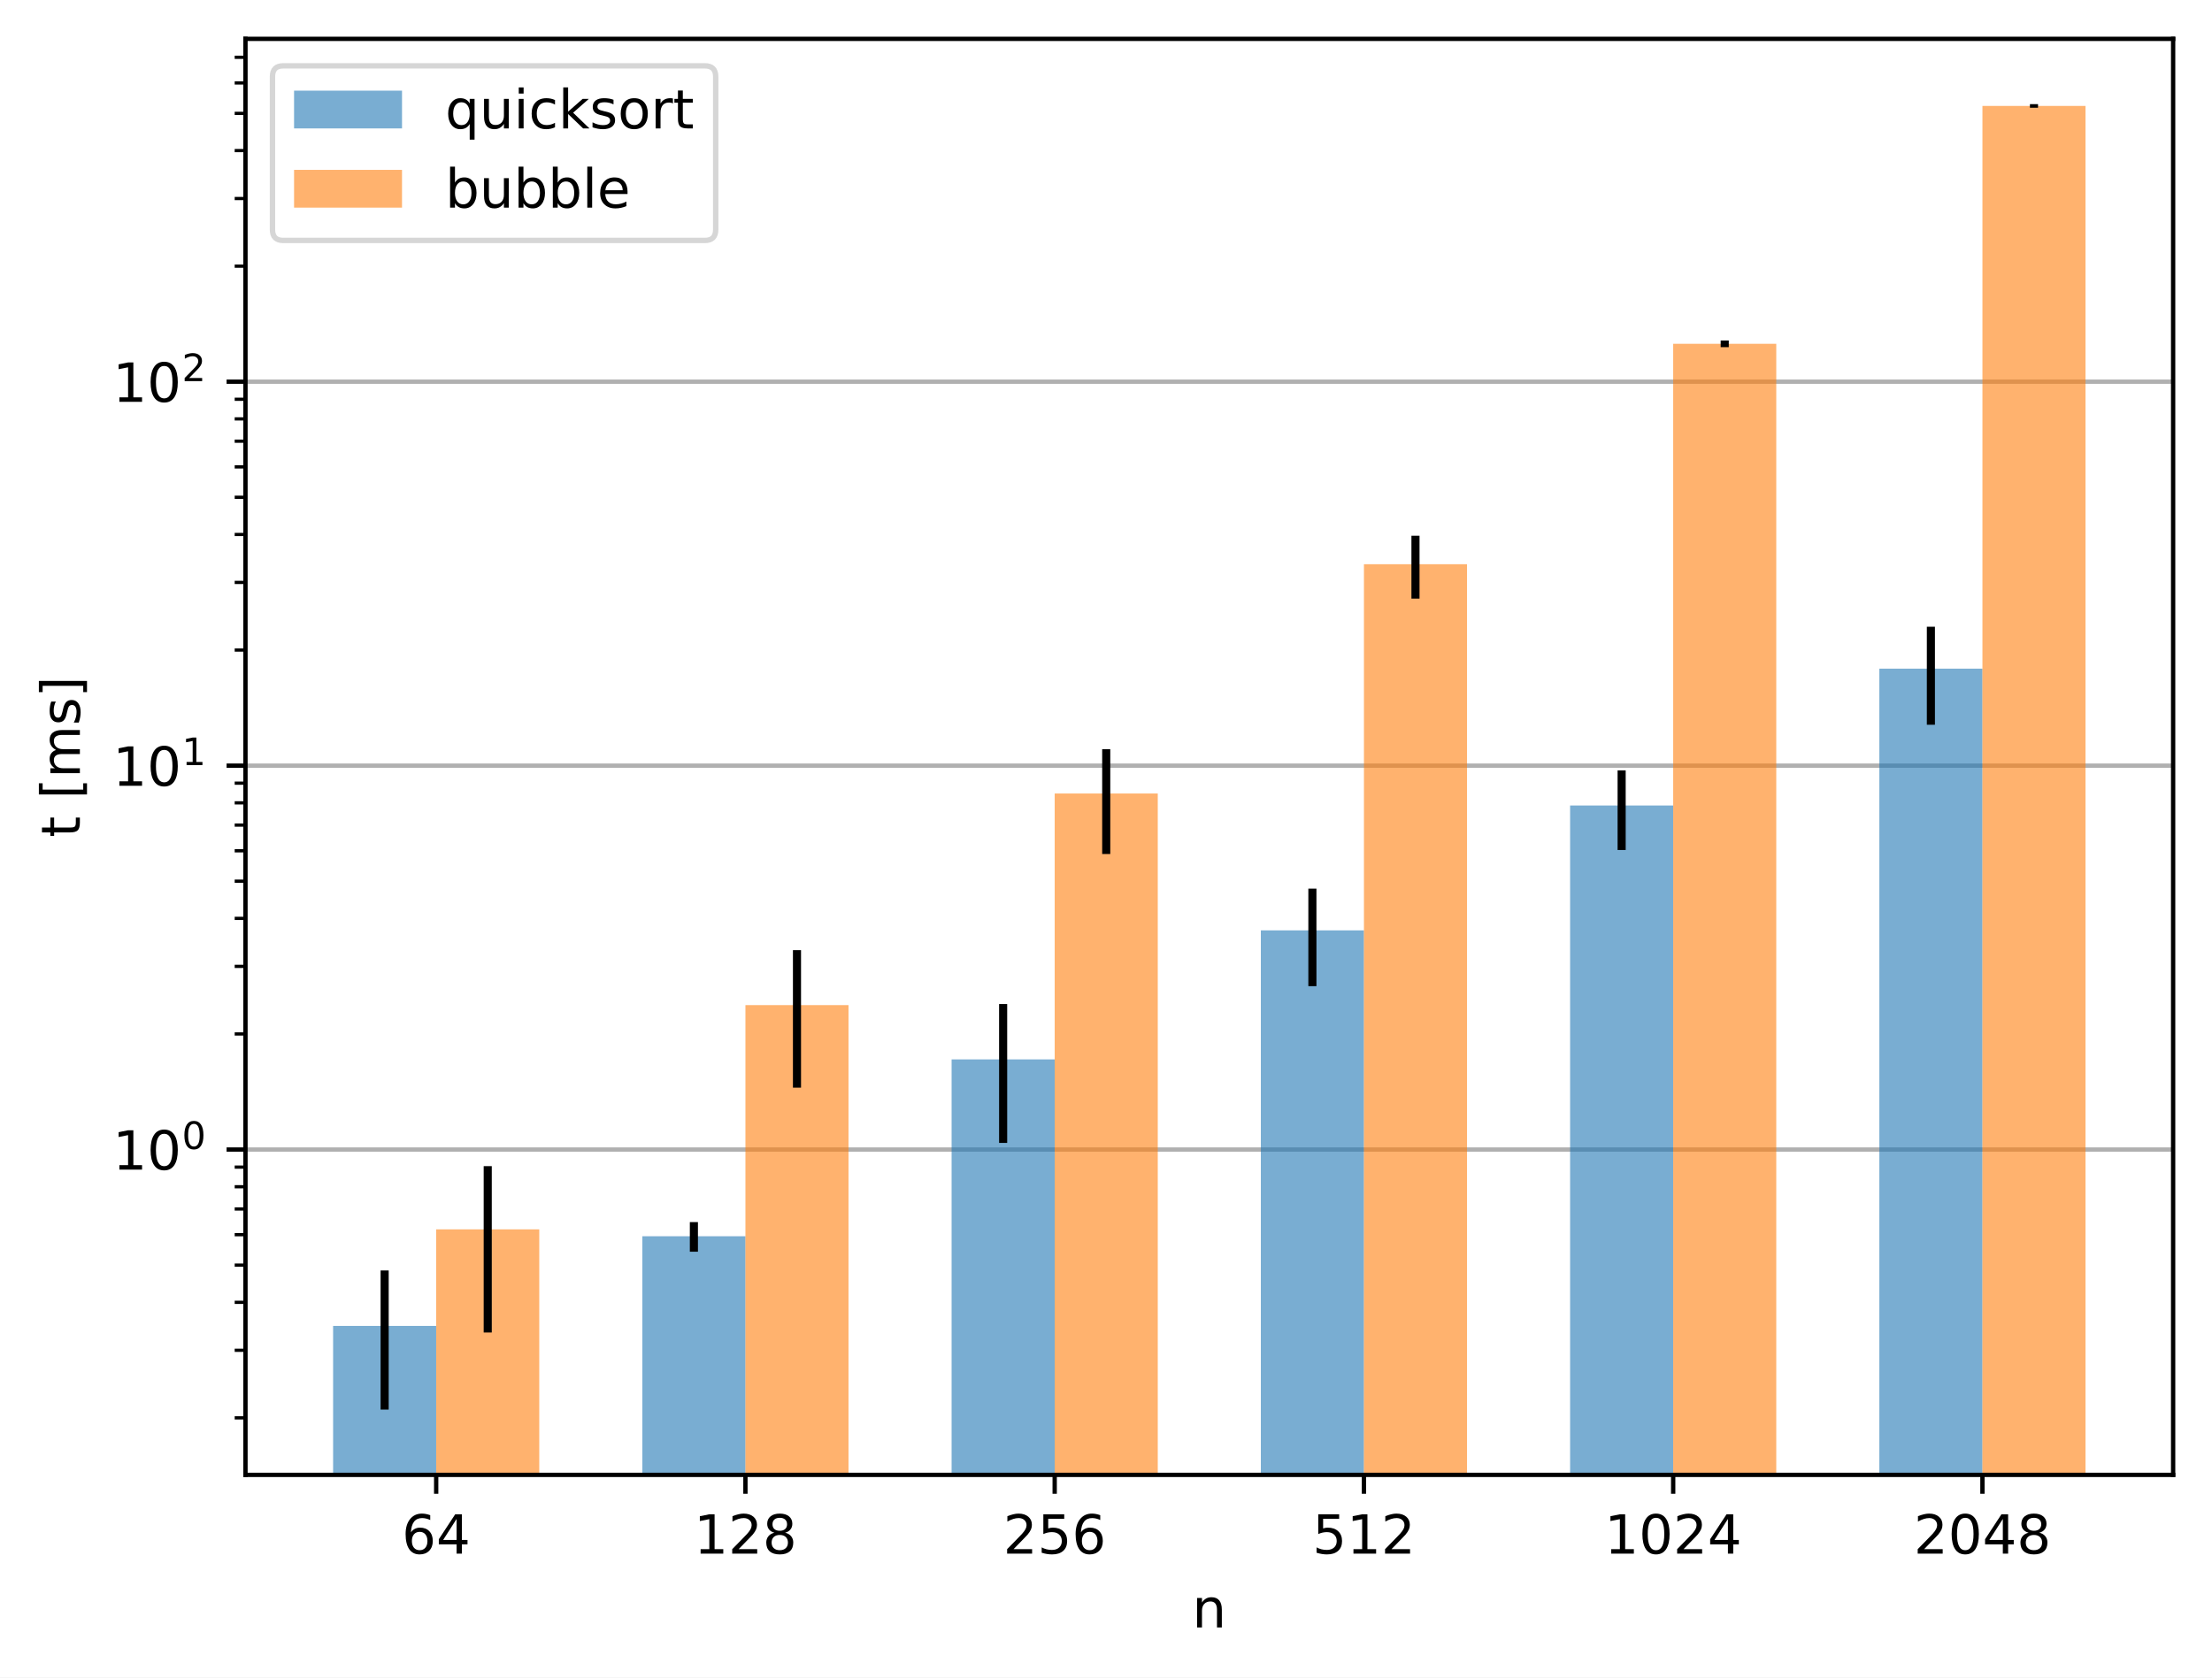
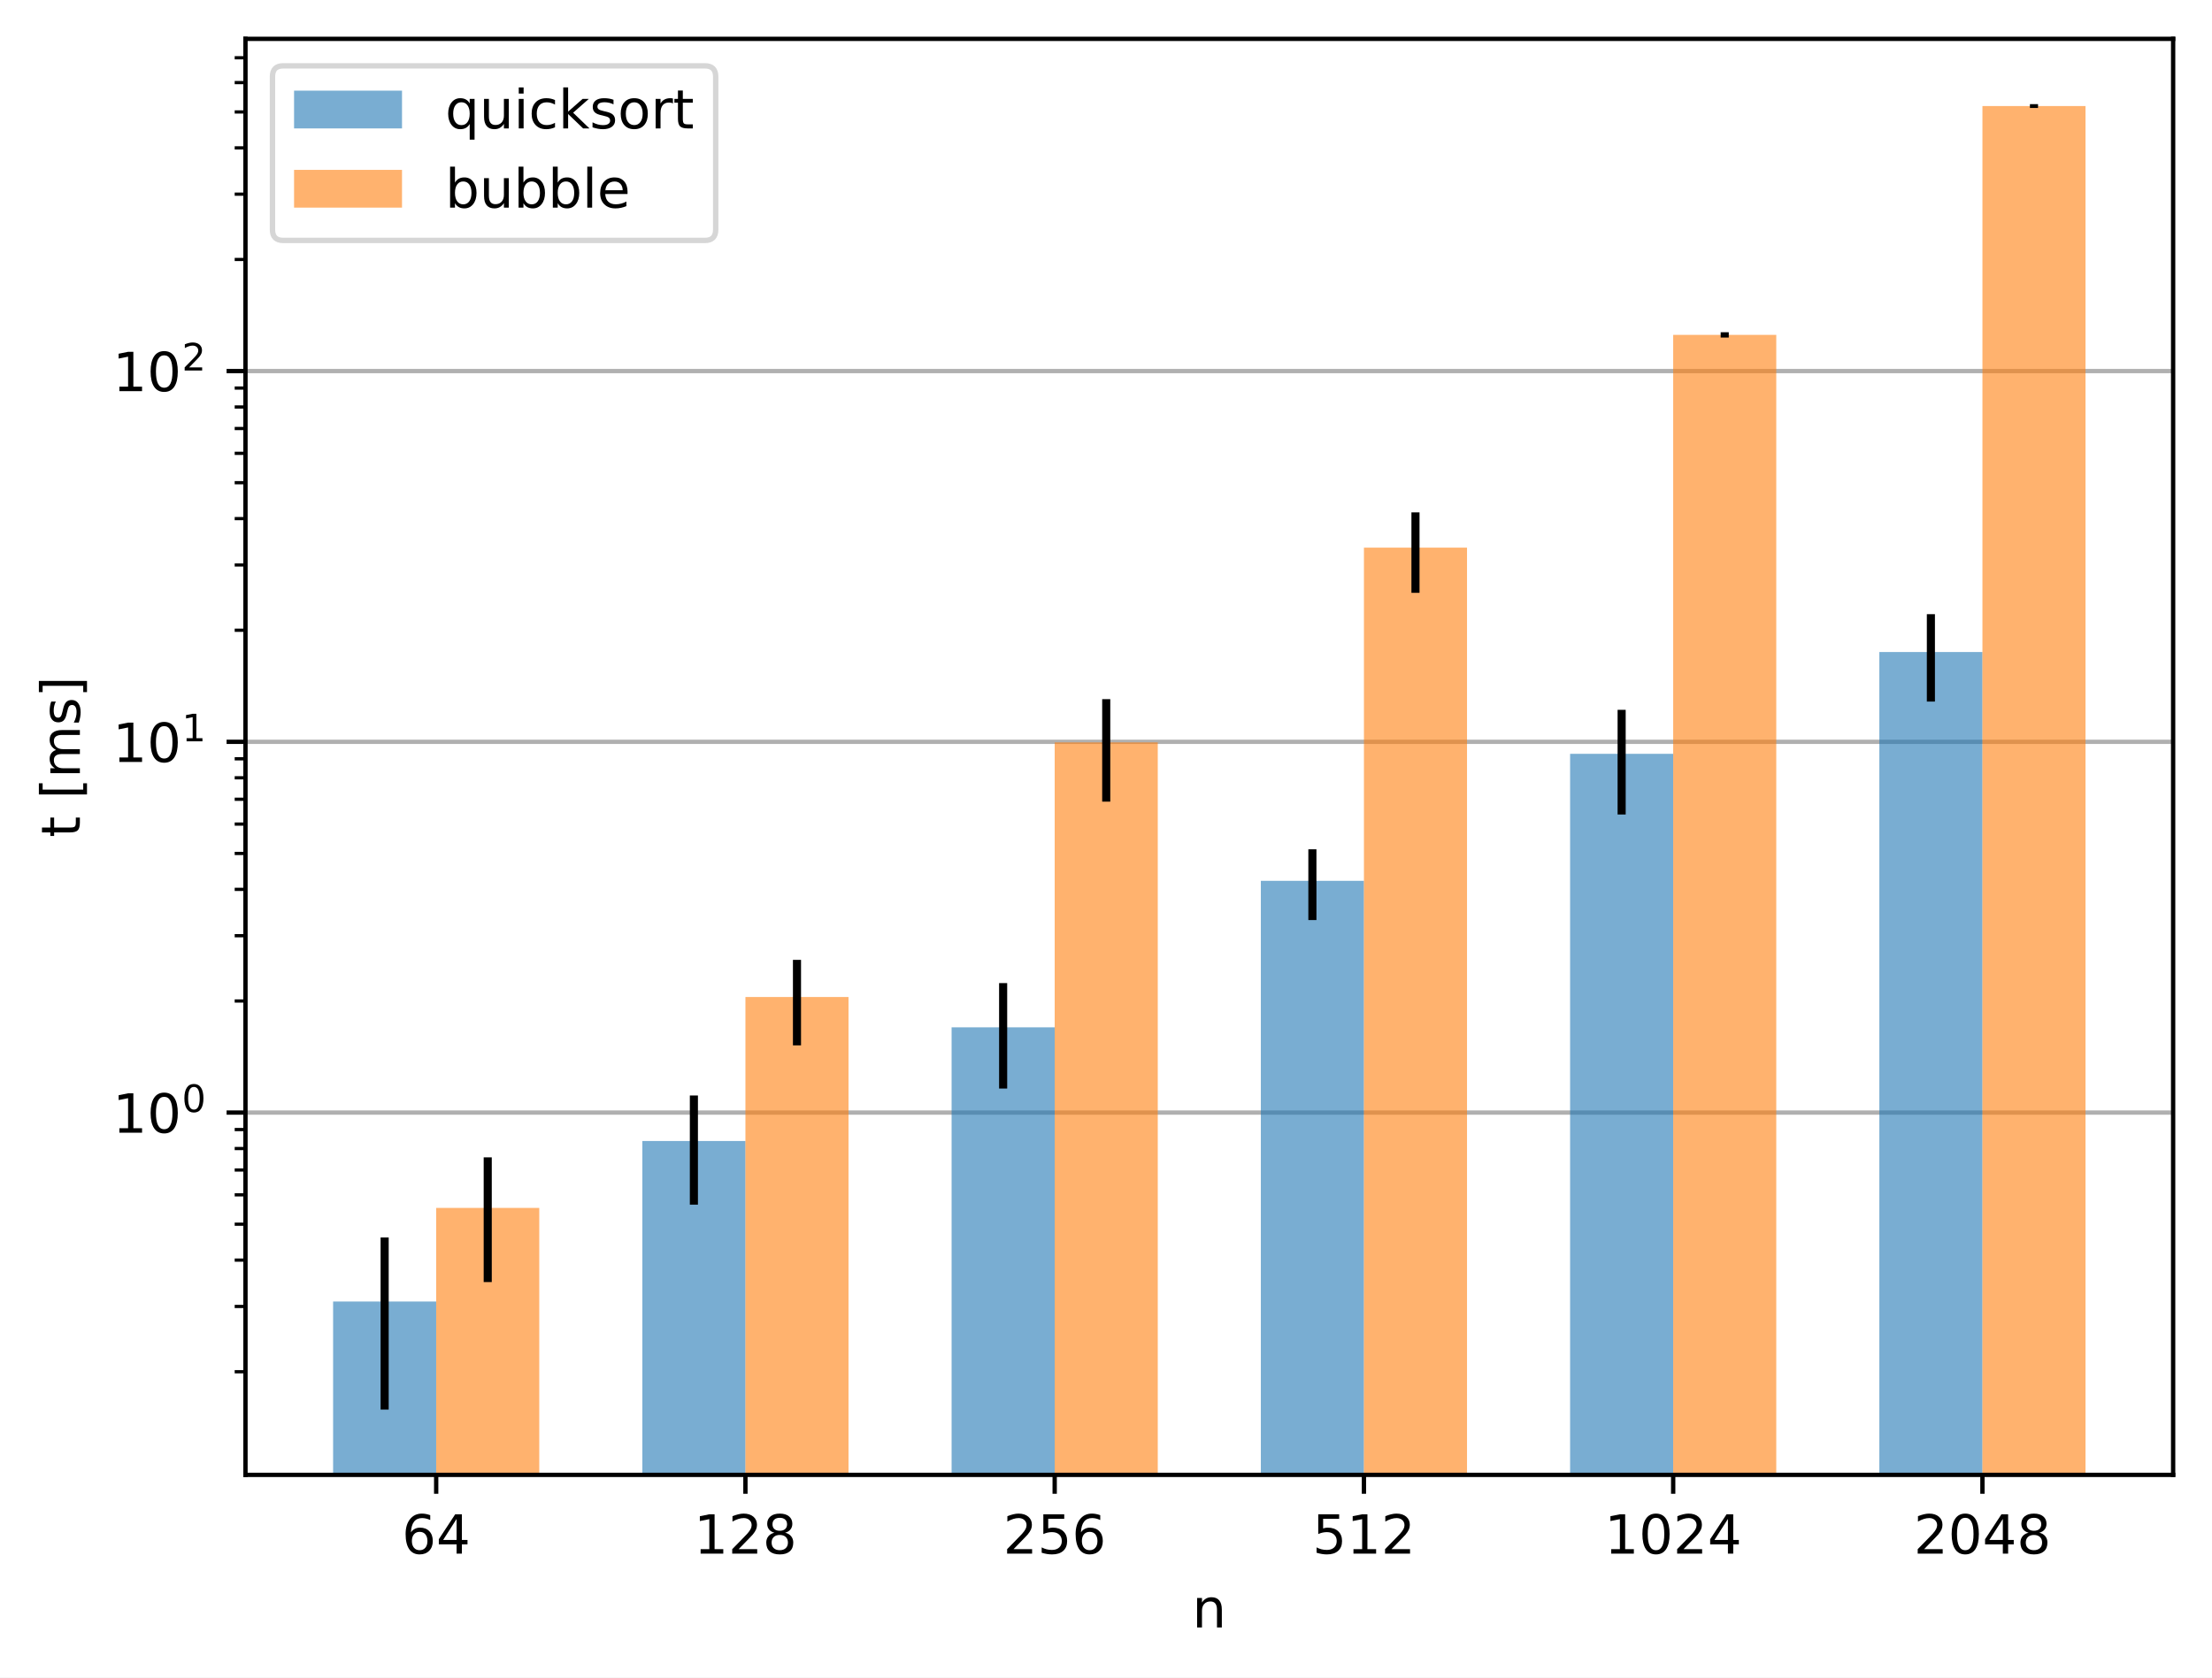
<svg xmlns="http://www.w3.org/2000/svg" xmlns:xlink="http://www.w3.org/1999/xlink" width="409.798pt" height="310.868pt" viewBox="0 0 409.798 310.868" version="1.1">
  <defs>
    <style type="text/css">*{stroke-linejoin: round; stroke-linecap: butt}</style>
  </defs>
  <g id="figure_1">
    <g id="patch_1">
      <path d="M 0 310.868  L 409.798 310.868  L 409.798 0  L 0 0  z " style="fill: #ffffff" />
    </g>
    <g id="axes_1">
      <g id="patch_2">
        <path d="M 45.478 273.312  L 402.598 273.312  L 402.598 7.2  L 45.478 7.2  z " style="fill: #ffffff" />
      </g>
      <g id="matplotlib.axis_1">
        <g id="xtick_1">
          <g id="line2d_1">
            <defs>
-               <path id="m8d82a893ea" d="M 0 0  L 0 3.5  " style="stroke: #000000; stroke-width: 0.8" />
-             </defs>
-             <g>
-               <use xlink:href="#m8d82a893ea" x="80.808" y="273.312" style="stroke: #000000; stroke-width: 0.8" />
+               <path id="m626847bb06" d="M 0 0  L 0 3.5  " style="stroke: #000000; stroke-width: 0.8" />
+             </defs>
+             <g>
+               <use xlink:href="#m626847bb06" x="80.808" y="273.312" style="stroke: #000000; stroke-width: 0.8" />
            </g>
          </g>
          <g id="text_1">
            <g transform="translate(74.44568 287.9104) scale(0.1 -0.1)">
              <defs>
                <path id="DejaVuSans-36" d="M 2113 2584  Q 1688 2584 1439 2293  Q 1191 2003 1191 1497  Q 1191 994 1439 701  Q 1688 409 2113 409  Q 2538 409 2786 701  Q 3034 994 3034 1497  Q 3034 2003 2786 2293  Q 2538 2584 2113 2584  z M 3366 4563  L 3366 3988  Q 3128 4100 2886 4159  Q 2644 4219 2406 4219  Q 1781 4219 1451 3797  Q 1122 3375 1075 2522  Q 1259 2794 1537 2939  Q 1816 3084 2150 3084  Q 2853 3084 3261 2657  Q 3669 2231 3669 1497  Q 3669 778 3244 343  Q 2819 -91 2113 -91  Q 1303 -91 875 529  Q 447 1150 447 2328  Q 447 3434 972 4092  Q 1497 4750 2381 4750  Q 2619 4750 2861 4703  Q 3103 4656 3366 4563  z " transform="scale(0.015625)" />
                <path id="DejaVuSans-34" d="M 2419 4116  L 825 1625  L 2419 1625  L 2419 4116  z M 2253 4666  L 3047 4666  L 3047 1625  L 3713 1625  L 3713 1100  L 3047 1100  L 3047 0  L 2419 0  L 2419 1100  L 313 1100  L 313 1709  L 2253 4666  z " transform="scale(0.015625)" />
              </defs>
              <use xlink:href="#DejaVuSans-36" />
              <use xlink:href="#DejaVuSans-34" transform="translate(63.62305 0)" />
            </g>
          </g>
        </g>
        <g id="xtick_2">
          <g id="line2d_2">
            <g>
-               <use xlink:href="#m8d82a893ea" x="138.1" y="273.312" style="stroke: #000000; stroke-width: 0.8" />
+               <use xlink:href="#m626847bb06" x="138.1" y="273.312" style="stroke: #000000; stroke-width: 0.8" />
            </g>
          </g>
          <g id="text_2">
            <g transform="translate(128.5564 287.9104) scale(0.1 -0.1)">
              <defs>
                <path id="DejaVuSans-31" d="M 794 531  L 1825 531  L 1825 4091  L 703 3866  L 703 4441  L 1819 4666  L 2450 4666  L 2450 531  L 3481 531  L 3481 0  L 794 0  L 794 531  z " transform="scale(0.015625)" />
                <path id="DejaVuSans-32" d="M 1228 531  L 3431 531  L 3431 0  L 469 0  L 469 531  Q 828 903 1448 1529  Q 2069 2156 2228 2338  Q 2531 2678 2651 2914  Q 2772 3150 2772 3378  Q 2772 3750 2511 3984  Q 2250 4219 1831 4219  Q 1534 4219 1204 4116  Q 875 4013 500 3803  L 500 4441  Q 881 4594 1212 4672  Q 1544 4750 1819 4750  Q 2544 4750 2975 4387  Q 3406 4025 3406 3419  Q 3406 3131 3298 2873  Q 3191 2616 2906 2266  Q 2828 2175 2409 1742  Q 1991 1309 1228 531  z " transform="scale(0.015625)" />
                <path id="DejaVuSans-38" d="M 2034 2216  Q 1584 2216 1326 1975  Q 1069 1734 1069 1313  Q 1069 891 1326 650  Q 1584 409 2034 409  Q 2484 409 2743 651  Q 3003 894 3003 1313  Q 3003 1734 2745 1975  Q 2488 2216 2034 2216  z M 1403 2484  Q 997 2584 770 2862  Q 544 3141 544 3541  Q 544 4100 942 4425  Q 1341 4750 2034 4750  Q 2731 4750 3128 4425  Q 3525 4100 3525 3541  Q 3525 3141 3298 2862  Q 3072 2584 2669 2484  Q 3125 2378 3379 2068  Q 3634 1759 3634 1313  Q 3634 634 3220 271  Q 2806 -91 2034 -91  Q 1263 -91 848 271  Q 434 634 434 1313  Q 434 1759 690 2068  Q 947 2378 1403 2484  z M 1172 3481  Q 1172 3119 1398 2916  Q 1625 2713 2034 2713  Q 2441 2713 2670 2916  Q 2900 3119 2900 3481  Q 2900 3844 2670 4047  Q 2441 4250 2034 4250  Q 1625 4250 1398 4047  Q 1172 3844 1172 3481  z " transform="scale(0.015625)" />
              </defs>
              <use xlink:href="#DejaVuSans-31" />
              <use xlink:href="#DejaVuSans-32" transform="translate(63.62305 0)" />
              <use xlink:href="#DejaVuSans-38" transform="translate(127.2461 0)" />
            </g>
          </g>
        </g>
        <g id="xtick_3">
          <g id="line2d_3">
            <g>
-               <use xlink:href="#m8d82a893ea" x="195.392" y="273.312" style="stroke: #000000; stroke-width: 0.8" />
+               <use xlink:href="#m626847bb06" x="195.392" y="273.312" style="stroke: #000000; stroke-width: 0.8" />
            </g>
          </g>
          <g id="text_3">
            <g transform="translate(185.8484 287.9104) scale(0.1 -0.1)">
              <defs>
                <path id="DejaVuSans-35" d="M 691 4666  L 3169 4666  L 3169 4134  L 1269 4134  L 1269 2991  Q 1406 3038 1543 3061  Q 1681 3084 1819 3084  Q 2600 3084 3056 2656  Q 3513 2228 3513 1497  Q 3513 744 3044 326  Q 2575 -91 1722 -91  Q 1428 -91 1123 -41  Q 819 9 494 109  L 494 744  Q 775 591 1075 516  Q 1375 441 1709 441  Q 2250 441 2565 725  Q 2881 1009 2881 1497  Q 2881 1984 2565 2268  Q 2250 2553 1709 2553  Q 1456 2553 1204 2497  Q 953 2441 691 2322  L 691 4666  z " transform="scale(0.015625)" />
              </defs>
              <use xlink:href="#DejaVuSans-32" />
              <use xlink:href="#DejaVuSans-35" transform="translate(63.62305 0)" />
              <use xlink:href="#DejaVuSans-36" transform="translate(127.2461 0)" />
            </g>
          </g>
        </g>
        <g id="xtick_4">
          <g id="line2d_4">
            <g>
-               <use xlink:href="#m8d82a893ea" x="252.684" y="273.312" style="stroke: #000000; stroke-width: 0.8" />
+               <use xlink:href="#m626847bb06" x="252.684" y="273.312" style="stroke: #000000; stroke-width: 0.8" />
            </g>
          </g>
          <g id="text_4">
            <g transform="translate(243.1404 287.9104) scale(0.1 -0.1)">
              <use xlink:href="#DejaVuSans-35" />
              <use xlink:href="#DejaVuSans-31" transform="translate(63.62305 0)" />
              <use xlink:href="#DejaVuSans-32" transform="translate(127.2461 0)" />
            </g>
          </g>
        </g>
        <g id="xtick_5">
          <g id="line2d_5">
            <g>
-               <use xlink:href="#m8d82a893ea" x="309.976" y="273.312" style="stroke: #000000; stroke-width: 0.8" />
+               <use xlink:href="#m626847bb06" x="309.976" y="273.312" style="stroke: #000000; stroke-width: 0.8" />
            </g>
          </g>
          <g id="text_5">
            <g transform="translate(297.2511 287.9104) scale(0.1 -0.1)">
              <defs>
                <path id="DejaVuSans-30" d="M 2034 4250  Q 1547 4250 1301 3770  Q 1056 3291 1056 2328  Q 1056 1369 1301 889  Q 1547 409 2034 409  Q 2525 409 2770 889  Q 3016 1369 3016 2328  Q 3016 3291 2770 3770  Q 2525 4250 2034 4250  z M 2034 4750  Q 2819 4750 3233 4129  Q 3647 3509 3647 2328  Q 3647 1150 3233 529  Q 2819 -91 2034 -91  Q 1250 -91 836 529  Q 422 1150 422 2328  Q 422 3509 836 4129  Q 1250 4750 2034 4750  z " transform="scale(0.015625)" />
              </defs>
              <use xlink:href="#DejaVuSans-31" />
              <use xlink:href="#DejaVuSans-30" transform="translate(63.62305 0)" />
              <use xlink:href="#DejaVuSans-32" transform="translate(127.2461 0)" />
              <use xlink:href="#DejaVuSans-34" transform="translate(190.8691 0)" />
            </g>
          </g>
        </g>
        <g id="xtick_6">
          <g id="line2d_6">
            <g>
-               <use xlink:href="#m8d82a893ea" x="367.268" y="273.312" style="stroke: #000000; stroke-width: 0.8" />
+               <use xlink:href="#m626847bb06" x="367.268" y="273.312" style="stroke: #000000; stroke-width: 0.8" />
            </g>
          </g>
          <g id="text_6">
            <g transform="translate(354.5431 287.9104) scale(0.1 -0.1)">
              <use xlink:href="#DejaVuSans-32" />
              <use xlink:href="#DejaVuSans-30" transform="translate(63.62305 0)" />
              <use xlink:href="#DejaVuSans-34" transform="translate(127.2461 0)" />
              <use xlink:href="#DejaVuSans-38" transform="translate(190.8691 0)" />
            </g>
          </g>
        </g>
        <g id="text_7">
          <g transform="translate(220.8694 301.5886) scale(0.1 -0.1)">
            <defs>
              <path id="DejaVuSans-6e" d="M 3513 2113  L 3513 0  L 2938 0  L 2938 2094  Q 2938 2591 2744 2837  Q 2550 3084 2163 3084  Q 1697 3084 1428 2787  Q 1159 2491 1159 1978  L 1159 0  L 581 0  L 581 3500  L 1159 3500  L 1159 2956  Q 1366 3272 1645 3428  Q 1925 3584 2291 3584  Q 2894 3584 3203 3211  Q 3513 2838 3513 2113  z " transform="scale(0.015625)" />
            </defs>
            <use xlink:href="#DejaVuSans-6e" />
          </g>
        </g>
      </g>
      <g id="matplotlib.axis_2">
        <g id="ytick_1">
          <g id="line2d_7">
-             <path d="M 45.478 213.023  L 402.598 213.023  " clip-path="url(#p845c7129c3)" style="fill: none; stroke: #b0b0b0; stroke-width: 0.8; stroke-linecap: square" />
+             <path d="M 45.478 206.176  L 402.598 206.176  " clip-path="url(#p5620fb6734)" style="fill: none; stroke: #b0b0b0; stroke-width: 0.8; stroke-linecap: square" />
          </g>
          <g id="line2d_8">
            <defs>
-               <path id="m20992ee0dc" d="M 0 0  L -3.5 0  " style="stroke: #000000; stroke-width: 0.8" />
-             </defs>
-             <g>
-               <use xlink:href="#m20992ee0dc" x="45.478" y="213.023" style="stroke: #000000; stroke-width: 0.8" />
+               <path id="m81c8da2e3b" d="M 0 0  L -3.5 0  " style="stroke: #000000; stroke-width: 0.8" />
+             </defs>
+             <g>
+               <use xlink:href="#m81c8da2e3b" x="45.478" y="206.176" style="stroke: #000000; stroke-width: 0.8" />
            </g>
          </g>
          <g id="text_8">
-             <g transform="translate(20.87813 216.8218) scale(0.1 -0.1)">
+             <g transform="translate(20.87813 209.975) scale(0.1 -0.1)">
              <use xlink:href="#DejaVuSans-31" transform="translate(0 0.765625)" />
              <use xlink:href="#DejaVuSans-30" transform="translate(63.62305 0.765625)" />
              <use xlink:href="#DejaVuSans-30" transform="translate(128.2031 39.04688) scale(0.7)" />
            </g>
          </g>
        </g>
        <g id="ytick_2">
          <g id="line2d_9">
-             <path d="M 45.478 141.879  L 402.598 141.879  " clip-path="url(#p845c7129c3)" style="fill: none; stroke: #b0b0b0; stroke-width: 0.8; stroke-linecap: square" />
+             <path d="M 45.478 137.471  L 402.598 137.471  " clip-path="url(#p5620fb6734)" style="fill: none; stroke: #b0b0b0; stroke-width: 0.8; stroke-linecap: square" />
          </g>
          <g id="line2d_10">
            <g>
-               <use xlink:href="#m20992ee0dc" x="45.478" y="141.879" style="stroke: #000000; stroke-width: 0.8" />
+               <use xlink:href="#m81c8da2e3b" x="45.478" y="137.471" style="stroke: #000000; stroke-width: 0.8" />
            </g>
          </g>
          <g id="text_9">
-             <g transform="translate(20.87813 145.6782) scale(0.1 -0.1)">
+             <g transform="translate(20.87813 141.2699) scale(0.1 -0.1)">
              <use xlink:href="#DejaVuSans-31" transform="translate(0 0.684375)" />
              <use xlink:href="#DejaVuSans-30" transform="translate(63.62305 0.684375)" />
              <use xlink:href="#DejaVuSans-31" transform="translate(128.2031 38.96563) scale(0.7)" />
            </g>
          </g>
        </g>
        <g id="ytick_3">
          <g id="line2d_11">
-             <path d="M 45.478 70.735  L 402.598 70.735  " clip-path="url(#p845c7129c3)" style="fill: none; stroke: #b0b0b0; stroke-width: 0.8; stroke-linecap: square" />
+             <path d="M 45.478 68.766  L 402.598 68.766  " clip-path="url(#p5620fb6734)" style="fill: none; stroke: #b0b0b0; stroke-width: 0.8; stroke-linecap: square" />
          </g>
          <g id="line2d_12">
            <g>
-               <use xlink:href="#m20992ee0dc" x="45.478" y="70.735" style="stroke: #000000; stroke-width: 0.8" />
+               <use xlink:href="#m81c8da2e3b" x="45.478" y="68.766" style="stroke: #000000; stroke-width: 0.8" />
            </g>
          </g>
          <g id="text_10">
-             <g transform="translate(20.87813 74.53467) scale(0.1 -0.1)">
+             <g transform="translate(20.87813 72.56486) scale(0.1 -0.1)">
              <use xlink:href="#DejaVuSans-31" transform="translate(0 0.765625)" />
              <use xlink:href="#DejaVuSans-30" transform="translate(63.62305 0.765625)" />
              <use xlink:href="#DejaVuSans-32" transform="translate(128.2031 39.04688) scale(0.7)" />
            </g>
          </g>
        </g>
        <g id="ytick_4">
          <g id="line2d_13">
            <defs>
-               <path id="m6c626c2dd2" d="M 0 0  L -2 0  " style="stroke: #000000; stroke-width: 0.6" />
-             </defs>
-             <g>
-               <use xlink:href="#m6c626c2dd2" x="45.478" y="262.75" style="stroke: #000000; stroke-width: 0.6" />
+               <path id="mf0b8860959" d="M 0 0  L -2 0  " style="stroke: #000000; stroke-width: 0.6" />
+             </defs>
+             <g>
+               <use xlink:href="#mf0b8860959" x="45.478" y="254.199" style="stroke: #000000; stroke-width: 0.6" />
            </g>
          </g>
        </g>
        <g id="ytick_5">
          <g id="line2d_14">
            <g>
-               <use xlink:href="#m6c626c2dd2" x="45.478" y="250.222" style="stroke: #000000; stroke-width: 0.6" />
+               <use xlink:href="#mf0b8860959" x="45.478" y="242.1" style="stroke: #000000; stroke-width: 0.6" />
            </g>
          </g>
        </g>
        <g id="ytick_6">
          <g id="line2d_15">
            <g>
-               <use xlink:href="#m6c626c2dd2" x="45.478" y="241.333" style="stroke: #000000; stroke-width: 0.6" />
+               <use xlink:href="#mf0b8860959" x="45.478" y="233.516" style="stroke: #000000; stroke-width: 0.6" />
            </g>
          </g>
        </g>
        <g id="ytick_7">
          <g id="line2d_16">
            <g>
-               <use xlink:href="#m6c626c2dd2" x="45.478" y="234.439" style="stroke: #000000; stroke-width: 0.6" />
+               <use xlink:href="#mf0b8860959" x="45.478" y="226.858" style="stroke: #000000; stroke-width: 0.6" />
            </g>
          </g>
        </g>
        <g id="ytick_8">
          <g id="line2d_17">
            <g>
-               <use xlink:href="#m6c626c2dd2" x="45.478" y="228.806" style="stroke: #000000; stroke-width: 0.6" />
+               <use xlink:href="#mf0b8860959" x="45.478" y="221.418" style="stroke: #000000; stroke-width: 0.6" />
            </g>
          </g>
        </g>
        <g id="ytick_9">
          <g id="line2d_18">
            <g>
-               <use xlink:href="#m6c626c2dd2" x="45.478" y="224.043" style="stroke: #000000; stroke-width: 0.6" />
+               <use xlink:href="#mf0b8860959" x="45.478" y="216.818" style="stroke: #000000; stroke-width: 0.6" />
            </g>
          </g>
        </g>
        <g id="ytick_10">
          <g id="line2d_19">
            <g>
-               <use xlink:href="#m6c626c2dd2" x="45.478" y="219.917" style="stroke: #000000; stroke-width: 0.6" />
+               <use xlink:href="#mf0b8860959" x="45.478" y="212.834" style="stroke: #000000; stroke-width: 0.6" />
            </g>
          </g>
        </g>
        <g id="ytick_11">
          <g id="line2d_20">
            <g>
-               <use xlink:href="#m6c626c2dd2" x="45.478" y="216.278" style="stroke: #000000; stroke-width: 0.6" />
+               <use xlink:href="#mf0b8860959" x="45.478" y="209.32" style="stroke: #000000; stroke-width: 0.6" />
            </g>
          </g>
        </g>
        <g id="ytick_12">
          <g id="line2d_21">
            <g>
-               <use xlink:href="#m6c626c2dd2" x="45.478" y="191.606" style="stroke: #000000; stroke-width: 0.6" />
+               <use xlink:href="#mf0b8860959" x="45.478" y="185.493" style="stroke: #000000; stroke-width: 0.6" />
            </g>
          </g>
        </g>
        <g id="ytick_13">
          <g id="line2d_22">
            <g>
-               <use xlink:href="#m6c626c2dd2" x="45.478" y="179.078" style="stroke: #000000; stroke-width: 0.6" />
+               <use xlink:href="#mf0b8860959" x="45.478" y="173.395" style="stroke: #000000; stroke-width: 0.6" />
            </g>
          </g>
        </g>
        <g id="ytick_14">
          <g id="line2d_23">
            <g>
-               <use xlink:href="#m6c626c2dd2" x="45.478" y="170.19" style="stroke: #000000; stroke-width: 0.6" />
+               <use xlink:href="#mf0b8860959" x="45.478" y="164.811" style="stroke: #000000; stroke-width: 0.6" />
            </g>
          </g>
        </g>
        <g id="ytick_15">
          <g id="line2d_24">
            <g>
-               <use xlink:href="#m6c626c2dd2" x="45.478" y="163.295" style="stroke: #000000; stroke-width: 0.6" />
+               <use xlink:href="#mf0b8860959" x="45.478" y="158.153" style="stroke: #000000; stroke-width: 0.6" />
            </g>
          </g>
        </g>
        <g id="ytick_16">
          <g id="line2d_25">
            <g>
-               <use xlink:href="#m6c626c2dd2" x="45.478" y="157.662" style="stroke: #000000; stroke-width: 0.6" />
+               <use xlink:href="#mf0b8860959" x="45.478" y="152.713" style="stroke: #000000; stroke-width: 0.6" />
            </g>
          </g>
        </g>
        <g id="ytick_17">
          <g id="line2d_26">
            <g>
-               <use xlink:href="#m6c626c2dd2" x="45.478" y="152.899" style="stroke: #000000; stroke-width: 0.6" />
+               <use xlink:href="#mf0b8860959" x="45.478" y="148.113" style="stroke: #000000; stroke-width: 0.6" />
            </g>
          </g>
        </g>
        <g id="ytick_18">
          <g id="line2d_27">
            <g>
-               <use xlink:href="#m6c626c2dd2" x="45.478" y="148.774" style="stroke: #000000; stroke-width: 0.6" />
+               <use xlink:href="#mf0b8860959" x="45.478" y="144.129" style="stroke: #000000; stroke-width: 0.6" />
            </g>
          </g>
        </g>
        <g id="ytick_19">
          <g id="line2d_28">
            <g>
-               <use xlink:href="#m6c626c2dd2" x="45.478" y="145.134" style="stroke: #000000; stroke-width: 0.6" />
+               <use xlink:href="#mf0b8860959" x="45.478" y="140.614" style="stroke: #000000; stroke-width: 0.6" />
            </g>
          </g>
        </g>
        <g id="ytick_20">
          <g id="line2d_29">
            <g>
-               <use xlink:href="#m6c626c2dd2" x="45.478" y="120.463" style="stroke: #000000; stroke-width: 0.6" />
+               <use xlink:href="#mf0b8860959" x="45.478" y="116.788" style="stroke: #000000; stroke-width: 0.6" />
            </g>
          </g>
        </g>
        <g id="ytick_21">
          <g id="line2d_30">
            <g>
-               <use xlink:href="#m6c626c2dd2" x="45.478" y="107.935" style="stroke: #000000; stroke-width: 0.6" />
+               <use xlink:href="#mf0b8860959" x="45.478" y="104.69" style="stroke: #000000; stroke-width: 0.6" />
            </g>
          </g>
        </g>
        <g id="ytick_22">
          <g id="line2d_31">
            <g>
-               <use xlink:href="#m6c626c2dd2" x="45.478" y="99.046" style="stroke: #000000; stroke-width: 0.6" />
+               <use xlink:href="#mf0b8860959" x="45.478" y="96.106" style="stroke: #000000; stroke-width: 0.6" />
            </g>
          </g>
        </g>
        <g id="ytick_23">
          <g id="line2d_32">
            <g>
-               <use xlink:href="#m6c626c2dd2" x="45.478" y="92.152" style="stroke: #000000; stroke-width: 0.6" />
+               <use xlink:href="#mf0b8860959" x="45.478" y="89.448" style="stroke: #000000; stroke-width: 0.6" />
            </g>
          </g>
        </g>
        <g id="ytick_24">
          <g id="line2d_33">
            <g>
-               <use xlink:href="#m6c626c2dd2" x="45.478" y="86.519" style="stroke: #000000; stroke-width: 0.6" />
+               <use xlink:href="#mf0b8860959" x="45.478" y="84.008" style="stroke: #000000; stroke-width: 0.6" />
            </g>
          </g>
        </g>
        <g id="ytick_25">
          <g id="line2d_34">
            <g>
-               <use xlink:href="#m6c626c2dd2" x="45.478" y="81.756" style="stroke: #000000; stroke-width: 0.6" />
+               <use xlink:href="#mf0b8860959" x="45.478" y="79.408" style="stroke: #000000; stroke-width: 0.6" />
            </g>
          </g>
        </g>
        <g id="ytick_26">
          <g id="line2d_35">
            <g>
-               <use xlink:href="#m6c626c2dd2" x="45.478" y="77.63" style="stroke: #000000; stroke-width: 0.6" />
+               <use xlink:href="#mf0b8860959" x="45.478" y="75.424" style="stroke: #000000; stroke-width: 0.6" />
            </g>
          </g>
        </g>
        <g id="ytick_27">
          <g id="line2d_36">
            <g>
-               <use xlink:href="#m6c626c2dd2" x="45.478" y="73.991" style="stroke: #000000; stroke-width: 0.6" />
+               <use xlink:href="#mf0b8860959" x="45.478" y="71.909" style="stroke: #000000; stroke-width: 0.6" />
            </g>
          </g>
        </g>
        <g id="ytick_28">
          <g id="line2d_37">
            <g>
-               <use xlink:href="#m6c626c2dd2" x="45.478" y="49.319" style="stroke: #000000; stroke-width: 0.6" />
+               <use xlink:href="#mf0b8860959" x="45.478" y="48.083" style="stroke: #000000; stroke-width: 0.6" />
            </g>
          </g>
        </g>
        <g id="ytick_29">
          <g id="line2d_38">
            <g>
-               <use xlink:href="#m6c626c2dd2" x="45.478" y="36.791" style="stroke: #000000; stroke-width: 0.6" />
+               <use xlink:href="#mf0b8860959" x="45.478" y="35.985" style="stroke: #000000; stroke-width: 0.6" />
            </g>
          </g>
        </g>
        <g id="ytick_30">
          <g id="line2d_39">
            <g>
-               <use xlink:href="#m6c626c2dd2" x="45.478" y="27.903" style="stroke: #000000; stroke-width: 0.6" />
+               <use xlink:href="#mf0b8860959" x="45.478" y="27.401" style="stroke: #000000; stroke-width: 0.6" />
            </g>
          </g>
        </g>
        <g id="ytick_31">
          <g id="line2d_40">
            <g>
-               <use xlink:href="#m6c626c2dd2" x="45.478" y="21.008" style="stroke: #000000; stroke-width: 0.6" />
+               <use xlink:href="#mf0b8860959" x="45.478" y="20.743" style="stroke: #000000; stroke-width: 0.6" />
            </g>
          </g>
        </g>
        <g id="ytick_32">
          <g id="line2d_41">
            <g>
-               <use xlink:href="#m6c626c2dd2" x="45.478" y="15.375" style="stroke: #000000; stroke-width: 0.6" />
+               <use xlink:href="#mf0b8860959" x="45.478" y="15.303" style="stroke: #000000; stroke-width: 0.6" />
            </g>
          </g>
        </g>
        <g id="ytick_33">
          <g id="line2d_42">
            <g>
-               <use xlink:href="#m6c626c2dd2" x="45.478" y="10.612" style="stroke: #000000; stroke-width: 0.6" />
+               <use xlink:href="#mf0b8860959" x="45.478" y="10.703" style="stroke: #000000; stroke-width: 0.6" />
            </g>
          </g>
        </g>
        <g id="text_11">
          <g transform="translate(14.79844 155.1818) rotate(-90) scale(0.1 -0.1)">
            <defs>
              <path id="DejaVuSans-74" d="M 1172 4494  L 1172 3500  L 2356 3500  L 2356 3053  L 1172 3053  L 1172 1153  Q 1172 725 1289 603  Q 1406 481 1766 481  L 2356 481  L 2356 0  L 1766 0  Q 1100 0 847 248  Q 594 497 594 1153  L 594 3053  L 172 3053  L 172 3500  L 594 3500  L 594 4494  L 1172 4494  z " transform="scale(0.015625)" />
              <path id="DejaVuSans-20" transform="scale(0.015625)" />
              <path id="DejaVuSans-5b" d="M 550 4863  L 1875 4863  L 1875 4416  L 1125 4416  L 1125 -397  L 1875 -397  L 1875 -844  L 550 -844  L 550 4863  z " transform="scale(0.015625)" />
              <path id="DejaVuSans-6d" d="M 3328 2828  Q 3544 3216 3844 3400  Q 4144 3584 4550 3584  Q 5097 3584 5394 3201  Q 5691 2819 5691 2113  L 5691 0  L 5113 0  L 5113 2094  Q 5113 2597 4934 2840  Q 4756 3084 4391 3084  Q 3944 3084 3684 2787  Q 3425 2491 3425 1978  L 3425 0  L 2847 0  L 2847 2094  Q 2847 2600 2669 2842  Q 2491 3084 2119 3084  Q 1678 3084 1418 2786  Q 1159 2488 1159 1978  L 1159 0  L 581 0  L 581 3500  L 1159 3500  L 1159 2956  Q 1356 3278 1631 3431  Q 1906 3584 2284 3584  Q 2666 3584 2933 3390  Q 3200 3197 3328 2828  z " transform="scale(0.015625)" />
              <path id="DejaVuSans-73" d="M 2834 3397  L 2834 2853  Q 2591 2978 2328 3040  Q 2066 3103 1784 3103  Q 1356 3103 1142 2972  Q 928 2841 928 2578  Q 928 2378 1081 2264  Q 1234 2150 1697 2047  L 1894 2003  Q 2506 1872 2764 1633  Q 3022 1394 3022 966  Q 3022 478 2636 193  Q 2250 -91 1575 -91  Q 1294 -91 989 -36  Q 684 19 347 128  L 347 722  Q 666 556 975 473  Q 1284 391 1588 391  Q 1994 391 2212 530  Q 2431 669 2431 922  Q 2431 1156 2273 1281  Q 2116 1406 1581 1522  L 1381 1569  Q 847 1681 609 1914  Q 372 2147 372 2553  Q 372 3047 722 3315  Q 1072 3584 1716 3584  Q 2034 3584 2315 3537  Q 2597 3491 2834 3397  z " transform="scale(0.015625)" />
              <path id="DejaVuSans-5d" d="M 1947 4863  L 1947 -844  L 622 -844  L 622 -397  L 1369 -397  L 1369 4416  L 622 4416  L 622 4863  L 1947 4863  z " transform="scale(0.015625)" />
            </defs>
            <use xlink:href="#DejaVuSans-74" />
            <use xlink:href="#DejaVuSans-20" transform="translate(39.20898 0)" />
            <use xlink:href="#DejaVuSans-5b" transform="translate(70.99609 0)" />
            <use xlink:href="#DejaVuSans-6d" transform="translate(110.0098 0)" />
            <use xlink:href="#DejaVuSans-73" transform="translate(207.4219 0)" />
            <use xlink:href="#DejaVuSans-5d" transform="translate(259.5215 0)" />
          </g>
        </g>
      </g>
      <g id="patch_3">
-         <path d="M 61.711 71356.592  L 80.808 71356.592  L 80.808 245.707  L 61.711 245.707  z " clip-path="url(#p845c7129c3)" style="fill: #1f77b4; opacity: 0.6" />
+         <path d="M 61.711 68911.226  L 80.808 68911.226  L 80.808 241.19  L 61.711 241.19  z " clip-path="url(#p5620fb6734)" style="fill: #1f77b4; opacity: 0.6" />
      </g>
      <g id="patch_4">
-         <path d="M 119.003 71356.592  L 138.1 71356.592  L 138.1 229.091  L 119.003 229.091  z " clip-path="url(#p845c7129c3)" style="fill: #1f77b4; opacity: 0.6" />
+         <path d="M 119.003 68911.226  L 138.1 68911.226  L 138.1 211.442  L 119.003 211.442  z " clip-path="url(#p5620fb6734)" style="fill: #1f77b4; opacity: 0.6" />
      </g>
      <g id="patch_5">
-         <path d="M 176.295 71356.592  L 195.392 71356.592  L 195.392 196.32  L 176.295 196.32  z " clip-path="url(#p845c7129c3)" style="fill: #1f77b4; opacity: 0.6" />
+         <path d="M 176.295 68911.226  L 195.392 68911.226  L 195.392 190.376  L 176.295 190.376  z " clip-path="url(#p5620fb6734)" style="fill: #1f77b4; opacity: 0.6" />
      </g>
      <g id="patch_6">
-         <path d="M 233.587 71356.592  L 252.684 71356.592  L 252.684 172.41  L 233.587 172.41  z " clip-path="url(#p845c7129c3)" style="fill: #1f77b4; opacity: 0.6" />
+         <path d="M 233.587 68911.226  L 252.684 68911.226  L 252.684 163.228  L 233.587 163.228  z " clip-path="url(#p5620fb6734)" style="fill: #1f77b4; opacity: 0.6" />
      </g>
      <g id="patch_7">
-         <path d="M 290.879 71356.592  L 309.976 71356.592  L 309.976 149.269  L 290.879 149.269  z " clip-path="url(#p845c7129c3)" style="fill: #1f77b4; opacity: 0.6" />
+         <path d="M 290.879 68911.226  L 309.976 68911.226  L 309.976 139.692  L 290.879 139.692  z " clip-path="url(#p5620fb6734)" style="fill: #1f77b4; opacity: 0.6" />
      </g>
      <g id="patch_8">
-         <path d="M 348.171 71356.592  L 367.268 71356.592  L 367.268 123.91  L 348.171 123.91  z " clip-path="url(#p845c7129c3)" style="fill: #1f77b4; opacity: 0.6" />
+         <path d="M 348.171 68911.226  L 367.268 68911.226  L 367.268 120.827  L 348.171 120.827  z " clip-path="url(#p5620fb6734)" style="fill: #1f77b4; opacity: 0.6" />
      </g>
      <g id="patch_9">
-         <path d="M 80.808 71356.592  L 99.906 71356.592  L 99.906 227.816  L 80.808 227.816  z " clip-path="url(#p845c7129c3)" style="fill: #ff7f0e; opacity: 0.6" />
+         <path d="M 80.808 68911.226  L 99.906 68911.226  L 99.906 223.841  L 80.808 223.841  z " clip-path="url(#p5620fb6734)" style="fill: #ff7f0e; opacity: 0.6" />
      </g>
      <g id="patch_10">
-         <path d="M 138.1 71356.592  L 157.197 71356.592  L 157.197 186.259  L 138.1 186.259  z " clip-path="url(#p845c7129c3)" style="fill: #ff7f0e; opacity: 0.6" />
+         <path d="M 138.1 68911.226  L 157.197 68911.226  L 157.197 184.757  L 138.1 184.757  z " clip-path="url(#p5620fb6734)" style="fill: #ff7f0e; opacity: 0.6" />
      </g>
      <g id="patch_11">
-         <path d="M 195.392 71356.592  L 214.489 71356.592  L 214.489 147.046  L 195.392 147.046  z " clip-path="url(#p845c7129c3)" style="fill: #ff7f0e; opacity: 0.6" />
+         <path d="M 195.392 68911.226  L 214.489 68911.226  L 214.489 137.572  L 195.392 137.572  z " clip-path="url(#p5620fb6734)" style="fill: #ff7f0e; opacity: 0.6" />
      </g>
      <g id="patch_12">
-         <path d="M 252.684 71356.592  L 271.781 71356.592  L 271.781 104.557  L 252.684 104.557  z " clip-path="url(#p845c7129c3)" style="fill: #ff7f0e; opacity: 0.6" />
+         <path d="M 252.684 68911.226  L 271.781 68911.226  L 271.781 101.483  L 252.684 101.483  z " clip-path="url(#p5620fb6734)" style="fill: #ff7f0e; opacity: 0.6" />
      </g>
      <g id="patch_13">
-         <path d="M 309.976 71356.592  L 329.073 71356.592  L 329.073 63.709  L 309.976 63.709  z " clip-path="url(#p845c7129c3)" style="fill: #ff7f0e; opacity: 0.6" />
+         <path d="M 309.976 68911.226  L 329.073 68911.226  L 329.073 62.055  L 309.976 62.055  z " clip-path="url(#p5620fb6734)" style="fill: #ff7f0e; opacity: 0.6" />
      </g>
      <g id="patch_14">
-         <path d="M 367.268 71356.592  L 386.365 71356.592  L 386.365 19.63  L 367.268 19.63  z " clip-path="url(#p845c7129c3)" style="fill: #ff7f0e; opacity: 0.6" />
+         <path d="M 367.268 68911.226  L 386.365 68911.226  L 386.365 19.652  L 367.268 19.652  z " clip-path="url(#p5620fb6734)" style="fill: #ff7f0e; opacity: 0.6" />
      </g>
      <g id="LineCollection_1">
-         <path d="M 71.26 261.216  L 71.26 235.43  " clip-path="url(#p845c7129c3)" style="fill: none; stroke: #000000; stroke-width: 1.5" />
-         <path d="M 128.551 231.955  L 128.551 226.469  " clip-path="url(#p845c7129c3)" style="fill: none; stroke: #000000; stroke-width: 1.5" />
-         <path d="M 185.843 211.791  L 185.843 186.059  " clip-path="url(#p845c7129c3)" style="fill: none; stroke: #000000; stroke-width: 1.5" />
-         <path d="M 243.135 182.747  L 243.135 164.678  " clip-path="url(#p845c7129c3)" style="fill: none; stroke: #000000; stroke-width: 1.5" />
-         <path d="M 300.427 157.519  L 300.427 142.764  " clip-path="url(#p845c7129c3)" style="fill: none; stroke: #000000; stroke-width: 1.5" />
-         <path d="M 357.719 134.304  L 357.719 116.146  " clip-path="url(#p845c7129c3)" style="fill: none; stroke: #000000; stroke-width: 1.5" />
+         <path d="M 71.26 261.216  L 71.26 229.314  " clip-path="url(#p5620fb6734)" style="fill: none; stroke: #000000; stroke-width: 1.5" />
+         <path d="M 128.551 223.233  L 128.551 203.013  " clip-path="url(#p5620fb6734)" style="fill: none; stroke: #000000; stroke-width: 1.5" />
+         <path d="M 185.843 201.72  L 185.843 182.177  " clip-path="url(#p5620fb6734)" style="fill: none; stroke: #000000; stroke-width: 1.5" />
+         <path d="M 243.135 170.503  L 243.135 157.384  " clip-path="url(#p5620fb6734)" style="fill: none; stroke: #000000; stroke-width: 1.5" />
+         <path d="M 300.427 150.938  L 300.427 131.544  " clip-path="url(#p5620fb6734)" style="fill: none; stroke: #000000; stroke-width: 1.5" />
+         <path d="M 357.719 130.015  L 357.719 113.812  " clip-path="url(#p5620fb6734)" style="fill: none; stroke: #000000; stroke-width: 1.5" />
      </g>
      <g id="LineCollection_2">
-         <path d="M 90.357 246.926  L 90.357 216.097  " clip-path="url(#p845c7129c3)" style="fill: none; stroke: #000000; stroke-width: 1.5" />
-         <path d="M 147.649 201.55  L 147.649 176.076  " clip-path="url(#p845c7129c3)" style="fill: none; stroke: #000000; stroke-width: 1.5" />
-         <path d="M 204.941 158.258  L 204.941 138.836  " clip-path="url(#p845c7129c3)" style="fill: none; stroke: #000000; stroke-width: 1.5" />
-         <path d="M 262.233 110.925  L 262.233 99.28  " clip-path="url(#p845c7129c3)" style="fill: none; stroke: #000000; stroke-width: 1.5" />
-         <path d="M 319.525 64.33  L 319.525 63.101  " clip-path="url(#p845c7129c3)" style="fill: none; stroke: #000000; stroke-width: 1.5" />
-         <path d="M 376.817 19.968  L 376.817 19.296  " clip-path="url(#p845c7129c3)" style="fill: none; stroke: #000000; stroke-width: 1.5" />
+         <path d="M 90.357 237.584  L 90.357 214.468  " clip-path="url(#p5620fb6734)" style="fill: none; stroke: #000000; stroke-width: 1.5" />
+         <path d="M 147.649 193.718  L 147.649 177.874  " clip-path="url(#p5620fb6734)" style="fill: none; stroke: #000000; stroke-width: 1.5" />
+         <path d="M 204.941 148.556  L 204.941 129.561  " clip-path="url(#p5620fb6734)" style="fill: none; stroke: #000000; stroke-width: 1.5" />
+         <path d="M 262.233 109.861  L 262.233 94.949  " clip-path="url(#p5620fb6734)" style="fill: none; stroke: #000000; stroke-width: 1.5" />
+         <path d="M 319.525 62.554  L 319.525 61.565  " clip-path="url(#p5620fb6734)" style="fill: none; stroke: #000000; stroke-width: 1.5" />
+         <path d="M 376.817 20.012  L 376.817 19.296  " clip-path="url(#p5620fb6734)" style="fill: none; stroke: #000000; stroke-width: 1.5" />
      </g>
      <g id="patch_15">
        <path d="M 45.478 273.312  L 45.478 7.2  " style="fill: none; stroke: #000000; stroke-width: 0.8; stroke-linejoin: miter; stroke-linecap: square" />
      </g>
      <g id="patch_16">
        <path d="M 402.598 273.312  L 402.598 7.2  " style="fill: none; stroke: #000000; stroke-width: 0.8; stroke-linejoin: miter; stroke-linecap: square" />
      </g>
      <g id="patch_17">
        <path d="M 45.478 273.312  L 402.598 273.312  " style="fill: none; stroke: #000000; stroke-width: 0.8; stroke-linejoin: miter; stroke-linecap: square" />
      </g>
      <g id="patch_18">
        <path d="M 45.478 7.2  L 402.598 7.2  " style="fill: none; stroke: #000000; stroke-width: 0.8; stroke-linejoin: miter; stroke-linecap: square" />
      </g>
      <g id="legend_1">
        <g id="patch_19">
          <path d="M 52.478 44.556  L 130.591 44.556  Q 132.591 44.556 132.591 42.556  L 132.591 14.2  Q 132.591 12.2 130.591 12.2  L 52.478 12.2  Q 50.478 12.2 50.478 14.2  L 50.478 42.556  Q 50.478 44.556 52.478 44.556  z " style="fill: #ffffff; opacity: 0.8; stroke: #cccccc; stroke-linejoin: miter" />
        </g>
        <g id="patch_20">
          <path d="M 54.478 23.798  L 74.478 23.798  L 74.478 16.798  L 54.478 16.798  z " style="fill: #1f77b4; opacity: 0.6" />
        </g>
        <g id="text_12">
          <g transform="translate(82.47813 23.79844) scale(0.1 -0.1)">
            <defs>
              <path id="DejaVuSans-71" d="M 947 1747  Q 947 1113 1208 752  Q 1469 391 1925 391  Q 2381 391 2643 752  Q 2906 1113 2906 1747  Q 2906 2381 2643 2742  Q 2381 3103 1925 3103  Q 1469 3103 1208 2742  Q 947 2381 947 1747  z M 2906 525  Q 2725 213 2448 61  Q 2172 -91 1784 -91  Q 1150 -91 751 415  Q 353 922 353 1747  Q 353 2572 751 3078  Q 1150 3584 1784 3584  Q 2172 3584 2448 3432  Q 2725 3281 2906 2969  L 2906 3500  L 3481 3500  L 3481 -1331  L 2906 -1331  L 2906 525  z " transform="scale(0.015625)" />
              <path id="DejaVuSans-75" d="M 544 1381  L 544 3500  L 1119 3500  L 1119 1403  Q 1119 906 1312 657  Q 1506 409 1894 409  Q 2359 409 2629 706  Q 2900 1003 2900 1516  L 2900 3500  L 3475 3500  L 3475 0  L 2900 0  L 2900 538  Q 2691 219 2414 64  Q 2138 -91 1772 -91  Q 1169 -91 856 284  Q 544 659 544 1381  z M 1991 3584  L 1991 3584  z " transform="scale(0.015625)" />
              <path id="DejaVuSans-69" d="M 603 3500  L 1178 3500  L 1178 0  L 603 0  L 603 3500  z M 603 4863  L 1178 4863  L 1178 4134  L 603 4134  L 603 4863  z " transform="scale(0.015625)" />
              <path id="DejaVuSans-63" d="M 3122 3366  L 3122 2828  Q 2878 2963 2633 3030  Q 2388 3097 2138 3097  Q 1578 3097 1268 2742  Q 959 2388 959 1747  Q 959 1106 1268 751  Q 1578 397 2138 397  Q 2388 397 2633 464  Q 2878 531 3122 666  L 3122 134  Q 2881 22 2623 -34  Q 2366 -91 2075 -91  Q 1284 -91 818 406  Q 353 903 353 1747  Q 353 2603 823 3093  Q 1294 3584 2113 3584  Q 2378 3584 2631 3529  Q 2884 3475 3122 3366  z " transform="scale(0.015625)" />
              <path id="DejaVuSans-6b" d="M 581 4863  L 1159 4863  L 1159 1991  L 2875 3500  L 3609 3500  L 1753 1863  L 3688 0  L 2938 0  L 1159 1709  L 1159 0  L 581 0  L 581 4863  z " transform="scale(0.015625)" />
              <path id="DejaVuSans-6f" d="M 1959 3097  Q 1497 3097 1228 2736  Q 959 2375 959 1747  Q 959 1119 1226 758  Q 1494 397 1959 397  Q 2419 397 2687 759  Q 2956 1122 2956 1747  Q 2956 2369 2687 2733  Q 2419 3097 1959 3097  z M 1959 3584  Q 2709 3584 3137 3096  Q 3566 2609 3566 1747  Q 3566 888 3137 398  Q 2709 -91 1959 -91  Q 1206 -91 779 398  Q 353 888 353 1747  Q 353 2609 779 3096  Q 1206 3584 1959 3584  z " transform="scale(0.015625)" />
              <path id="DejaVuSans-72" d="M 2631 2963  Q 2534 3019 2420 3045  Q 2306 3072 2169 3072  Q 1681 3072 1420 2755  Q 1159 2438 1159 1844  L 1159 0  L 581 0  L 581 3500  L 1159 3500  L 1159 2956  Q 1341 3275 1631 3429  Q 1922 3584 2338 3584  Q 2397 3584 2469 3576  Q 2541 3569 2628 3553  L 2631 2963  z " transform="scale(0.015625)" />
            </defs>
            <use xlink:href="#DejaVuSans-71" />
            <use xlink:href="#DejaVuSans-75" transform="translate(63.47656 0)" />
            <use xlink:href="#DejaVuSans-69" transform="translate(126.8555 0)" />
            <use xlink:href="#DejaVuSans-63" transform="translate(154.6387 0)" />
            <use xlink:href="#DejaVuSans-6b" transform="translate(209.6191 0)" />
            <use xlink:href="#DejaVuSans-73" transform="translate(267.5293 0)" />
            <use xlink:href="#DejaVuSans-6f" transform="translate(319.6289 0)" />
            <use xlink:href="#DejaVuSans-72" transform="translate(380.8105 0)" />
            <use xlink:href="#DejaVuSans-74" transform="translate(421.9238 0)" />
          </g>
        </g>
        <g id="patch_21">
          <path d="M 54.478 38.477  L 74.478 38.477  L 74.478 31.477  L 54.478 31.477  z " style="fill: #ff7f0e; opacity: 0.6" />
        </g>
        <g id="text_13">
          <g transform="translate(82.47813 38.47656) scale(0.1 -0.1)">
            <defs>
              <path id="DejaVuSans-62" d="M 3116 1747  Q 3116 2381 2855 2742  Q 2594 3103 2138 3103  Q 1681 3103 1420 2742  Q 1159 2381 1159 1747  Q 1159 1113 1420 752  Q 1681 391 2138 391  Q 2594 391 2855 752  Q 3116 1113 3116 1747  z M 1159 2969  Q 1341 3281 1617 3432  Q 1894 3584 2278 3584  Q 2916 3584 3314 3078  Q 3713 2572 3713 1747  Q 3713 922 3314 415  Q 2916 -91 2278 -91  Q 1894 -91 1617 61  Q 1341 213 1159 525  L 1159 0  L 581 0  L 581 4863  L 1159 4863  L 1159 2969  z " transform="scale(0.015625)" />
              <path id="DejaVuSans-6c" d="M 603 4863  L 1178 4863  L 1178 0  L 603 0  L 603 4863  z " transform="scale(0.015625)" />
              <path id="DejaVuSans-65" d="M 3597 1894  L 3597 1613  L 953 1613  Q 991 1019 1311 708  Q 1631 397 2203 397  Q 2534 397 2845 478  Q 3156 559 3463 722  L 3463 178  Q 3153 47 2828 -22  Q 2503 -91 2169 -91  Q 1331 -91 842 396  Q 353 884 353 1716  Q 353 2575 817 3079  Q 1281 3584 2069 3584  Q 2775 3584 3186 3129  Q 3597 2675 3597 1894  z M 3022 2063  Q 3016 2534 2758 2815  Q 2500 3097 2075 3097  Q 1594 3097 1305 2825  Q 1016 2553 972 2059  L 3022 2063  z " transform="scale(0.015625)" />
            </defs>
            <use xlink:href="#DejaVuSans-62" />
            <use xlink:href="#DejaVuSans-75" transform="translate(63.47656 0)" />
            <use xlink:href="#DejaVuSans-62" transform="translate(126.8555 0)" />
            <use xlink:href="#DejaVuSans-62" transform="translate(190.332 0)" />
            <use xlink:href="#DejaVuSans-6c" transform="translate(253.8086 0)" />
            <use xlink:href="#DejaVuSans-65" transform="translate(281.5918 0)" />
          </g>
        </g>
      </g>
    </g>
  </g>
  <defs>
-     <clipPath id="p845c7129c3">
+     <clipPath id="p5620fb6734">
      <rect x="45.478" y="7.2" width="357.12" height="266.112" />
    </clipPath>
  </defs>
</svg>
